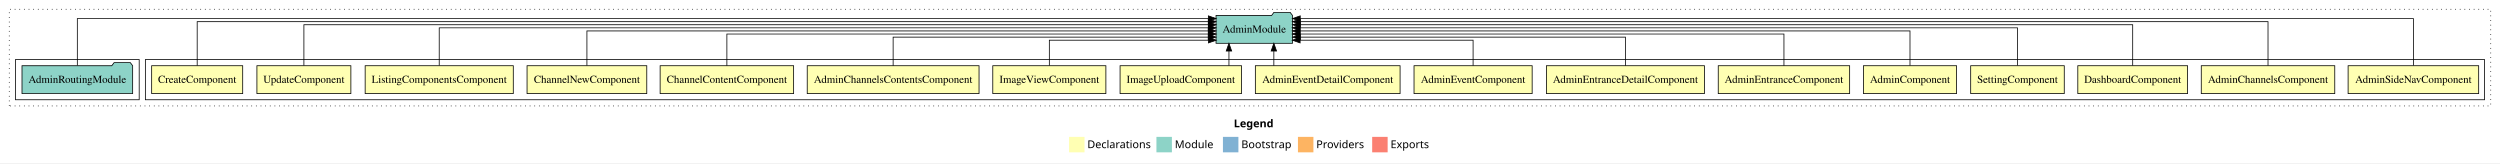
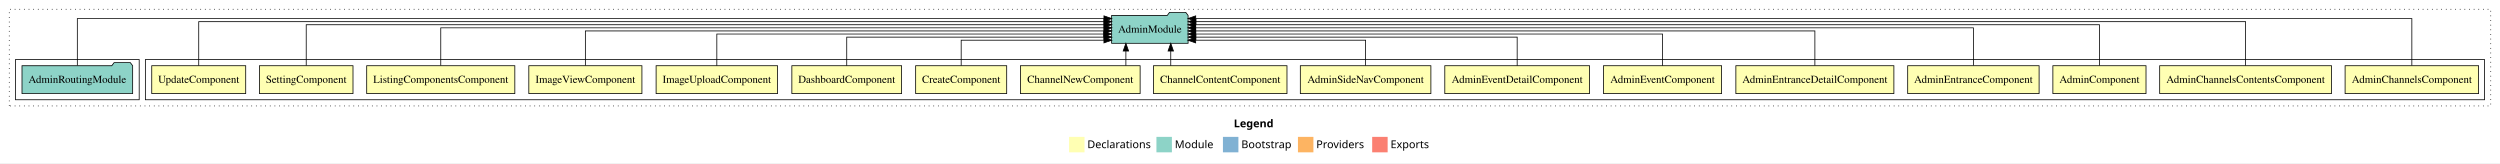
<svg xmlns="http://www.w3.org/2000/svg" width="3233pt" height="211pt" viewBox="0.00 0.00 3233.00 211.00">
  <g id="graph0" class="graph" transform="scale(1 1) rotate(0) translate(4 207)">
    <polygon fill="#ffffff" stroke="transparent" points="-4,4 -4,-207 3229,-207 3229,4 -4,4" />
    <text text-anchor="start" x="1591.509" y="-42.4" font-family="sans-serif" font-weight="bold" font-size="14.00" fill="#000000">Legend</text>
    <polygon fill="#ffffb3" stroke="transparent" points="1378.5,-10 1378.5,-30 1398.5,-30 1398.5,-10 1378.5,-10" />
    <text text-anchor="start" x="1402.129" y="-15.4" font-family="sans-serif" font-size="14.00" fill="#000000">  Declarations</text>
    <polygon fill="#8dd3c7" stroke="transparent" points="1491.5,-10 1491.5,-30 1511.5,-30 1511.5,-10 1491.5,-10" />
    <text text-anchor="start" x="1515.225" y="-15.4" font-family="sans-serif" font-size="14.00" fill="#000000">  Module</text>
    <polygon fill="#80b1d3" stroke="transparent" points="1577.5,-10 1577.5,-30 1597.5,-30 1597.5,-10 1577.5,-10" />
    <text text-anchor="start" x="1601.281" y="-15.4" font-family="sans-serif" font-size="14.00" fill="#000000">  Bootstrap</text>
    <polygon fill="#fdb462" stroke="transparent" points="1674.5,-10 1674.5,-30 1694.5,-30 1694.5,-10 1674.5,-10" />
    <text text-anchor="start" x="1698.173" y="-15.4" font-family="sans-serif" font-size="14.00" fill="#000000">  Providers</text>
    <polygon fill="#fb8072" stroke="transparent" points="1770.5,-10 1770.5,-30 1790.5,-30 1790.5,-10 1770.5,-10" />
    <text text-anchor="start" x="1794.226" y="-15.4" font-family="sans-serif" font-size="14.00" fill="#000000">  Exports</text>
    <g id="clust1" class="cluster">
      <polygon fill="none" stroke="#000000" stroke-dasharray="1,5" points="8,-70 8,-195 3217,-195 3217,-70 8,-70" />
    </g>
    <g id="clust2" class="cluster">
      <polygon fill="none" stroke="#000000" points="184,-78 184,-130 3209,-130 3209,-78 184,-78" />
    </g>
    <g id="clust20" class="cluster">
      <polygon fill="none" stroke="#000000" points="16,-78 16,-130 176,-130 176,-78 16,-78" />
    </g>
    <g id="node1" class="node">
-       <polygon fill="#ffffb3" stroke="#000000" points="3201.43,-122 3032.57,-122 3032.57,-86 3201.43,-86 3201.43,-122" />
-       <text text-anchor="middle" x="3117" y="-99.8" font-family="Times,serif" font-size="14.00" fill="#000000">AdminSideNavComponent</text>
+       <polygon fill="#ffffb3" stroke="#000000" points="3201.322,-122 3028.678,-122 3028.678,-86 3201.322,-86 3201.322,-122" />
+       <text text-anchor="middle" x="3115" y="-99.8" font-family="Times,serif" font-size="14.00" fill="#000000">AdminChannelsComponent</text>
    </g>
    <g id="node18" class="node">
-       <polygon fill="#8dd3c7" stroke="#000000" points="1667.439,-187 1664.439,-191 1643.439,-191 1640.439,-187 1568.561,-187 1568.561,-151 1667.439,-151 1667.439,-187" />
-       <text text-anchor="middle" x="1618" y="-164.8" font-family="Times,serif" font-size="14.00" fill="#000000">AdminModule</text>
+       <polygon fill="#8dd3c7" stroke="#000000" points="1532.439,-187 1529.439,-191 1508.439,-191 1505.439,-187 1433.561,-187 1433.561,-151 1532.439,-151 1532.439,-187" />
+       <text text-anchor="middle" x="1483" y="-164.8" font-family="Times,serif" font-size="14.00" fill="#000000">AdminModule</text>
    </g>
    <g id="edge1" class="edge">
-       <path fill="none" stroke="#000000" d="M3117,-122.323C3117,-145.66 3117,-183 3117,-183 3117,-183 1677.447,-183 1677.447,-183" />
-       <polygon fill="#000000" stroke="#000000" points="1677.447,-179.5 1667.447,-183 1677.447,-186.5 1677.447,-179.5" />
+       <path fill="none" stroke="#000000" d="M3115,-122.323C3115,-145.66 3115,-183 3115,-183 3115,-183 1542.287,-183 1542.287,-183" />
+       <polygon fill="#000000" stroke="#000000" points="1542.287,-179.5 1532.287,-183 1542.287,-186.5 1542.287,-179.5" />
    </g>
    <g id="node2" class="node">
-       <polygon fill="#ffffb3" stroke="#000000" points="3015.322,-122 2842.678,-122 2842.678,-86 3015.322,-86 3015.322,-122" />
-       <text text-anchor="middle" x="2929" y="-99.8" font-family="Times,serif" font-size="14.00" fill="#000000">AdminChannelsComponent</text>
+       <polygon fill="#ffffb3" stroke="#000000" points="3011.098,-122 2788.902,-122 2788.902,-86 3011.098,-86 3011.098,-122" />
+       <text text-anchor="middle" x="2900" y="-99.8" font-family="Times,serif" font-size="14.00" fill="#000000">AdminChannelsContentsComponent</text>
    </g>
    <g id="edge2" class="edge">
-       <path fill="none" stroke="#000000" d="M2929,-122.155C2929,-144.352 2929,-179 2929,-179 2929,-179 1677.395,-179 1677.395,-179" />
-       <polygon fill="#000000" stroke="#000000" points="1677.395,-175.5 1667.395,-179 1677.395,-182.5 1677.395,-175.5" />
+       <path fill="none" stroke="#000000" d="M2900,-122.155C2900,-144.352 2900,-179 2900,-179 2900,-179 1542.601,-179 1542.601,-179" />
+       <polygon fill="#000000" stroke="#000000" points="1542.601,-175.5 1532.601,-179 1542.601,-182.5 1542.601,-175.5" />
    </g>
    <g id="node3" class="node">
-       <polygon fill="#ffffb3" stroke="#000000" points="2824.973,-122 2683.027,-122 2683.027,-86 2824.973,-86 2824.973,-122" />
-       <text text-anchor="middle" x="2754" y="-99.8" font-family="Times,serif" font-size="14.00" fill="#000000">DashboardComponent</text>
+       <polygon fill="#ffffb3" stroke="#000000" points="2771.22,-122 2650.78,-122 2650.78,-86 2771.22,-86 2771.22,-122" />
+       <text text-anchor="middle" x="2711" y="-99.8" font-family="Times,serif" font-size="14.00" fill="#000000">AdminComponent</text>
    </g>
    <g id="edge3" class="edge">
-       <path fill="none" stroke="#000000" d="M2754,-122.284C2754,-143.321 2754,-175 2754,-175 2754,-175 1677.543,-175 1677.543,-175" />
-       <polygon fill="#000000" stroke="#000000" points="1677.543,-171.5 1667.543,-175 1677.543,-178.5 1677.543,-171.5" />
+       <path fill="none" stroke="#000000" d="M2711,-122.284C2711,-143.321 2711,-175 2711,-175 2711,-175 1542.278,-175 1542.278,-175" />
+       <polygon fill="#000000" stroke="#000000" points="1542.278,-171.5 1532.278,-175 1542.278,-178.5 1542.278,-171.5" />
    </g>
    <g id="node4" class="node">
-       <polygon fill="#ffffb3" stroke="#000000" points="2665.501,-122 2544.499,-122 2544.499,-86 2665.501,-86 2665.501,-122" />
-       <text text-anchor="middle" x="2605" y="-99.8" font-family="Times,serif" font-size="14.00" fill="#000000">SettingComponent</text>
+       <polygon fill="#ffffb3" stroke="#000000" points="2632.968,-122 2463.032,-122 2463.032,-86 2632.968,-86 2632.968,-122" />
+       <text text-anchor="middle" x="2548" y="-99.8" font-family="Times,serif" font-size="14.00" fill="#000000">AdminEntranceComponent</text>
    </g>
    <g id="edge4" class="edge">
-       <path fill="none" stroke="#000000" d="M2605,-122.308C2605,-142.145 2605,-171 2605,-171 2605,-171 1677.283,-171 1677.283,-171" />
-       <polygon fill="#000000" stroke="#000000" points="1677.283,-167.5 1667.283,-171 1677.283,-174.5 1677.283,-167.5" />
+       <path fill="none" stroke="#000000" d="M2548,-122.308C2548,-142.145 2548,-171 2548,-171 2548,-171 1542.231,-171 1542.231,-171" />
+       <polygon fill="#000000" stroke="#000000" points="1542.231,-167.5 1532.231,-171 1542.231,-174.5 1542.231,-167.5" />
    </g>
    <g id="node5" class="node">
-       <polygon fill="#ffffb3" stroke="#000000" points="2526.22,-122 2405.78,-122 2405.78,-86 2526.22,-86 2526.22,-122" />
-       <text text-anchor="middle" x="2466" y="-99.8" font-family="Times,serif" font-size="14.00" fill="#000000">AdminComponent</text>
+       <polygon fill="#ffffb3" stroke="#000000" points="2445.175,-122 2240.825,-122 2240.825,-86 2445.175,-86 2445.175,-122" />
+       <text text-anchor="middle" x="2343" y="-99.8" font-family="Times,serif" font-size="14.00" fill="#000000">AdminEntranceDetailComponent</text>
    </g>
    <g id="edge5" class="edge">
-       <path fill="none" stroke="#000000" d="M2466,-122.222C2466,-140.828 2466,-167 2466,-167 2466,-167 1677.257,-167 1677.257,-167" />
-       <polygon fill="#000000" stroke="#000000" points="1677.257,-163.5 1667.257,-167 1677.257,-170.5 1677.257,-163.5" />
+       <path fill="none" stroke="#000000" d="M2343,-122.222C2343,-140.828 2343,-167 2343,-167 2343,-167 1542.326,-167 1542.326,-167" />
+       <polygon fill="#000000" stroke="#000000" points="1542.326,-163.5 1532.326,-167 1542.326,-170.5 1542.326,-163.5" />
    </g>
    <g id="node6" class="node">
-       <polygon fill="#ffffb3" stroke="#000000" points="2387.968,-122 2218.032,-122 2218.032,-86 2387.968,-86 2387.968,-122" />
-       <text text-anchor="middle" x="2303" y="-99.8" font-family="Times,serif" font-size="14.00" fill="#000000">AdminEntranceComponent</text>
+       <polygon fill="#ffffb3" stroke="#000000" points="2222.378,-122 2069.622,-122 2069.622,-86 2222.378,-86 2222.378,-122" />
+       <text text-anchor="middle" x="2146" y="-99.8" font-family="Times,serif" font-size="14.00" fill="#000000">AdminEventComponent</text>
    </g>
    <g id="edge6" class="edge">
-       <path fill="none" stroke="#000000" d="M2303,-122.022C2303,-139.373 2303,-163 2303,-163 2303,-163 1677.264,-163 1677.264,-163" />
-       <polygon fill="#000000" stroke="#000000" points="1677.264,-159.5 1667.264,-163 1677.264,-166.5 1677.264,-159.5" />
+       <path fill="none" stroke="#000000" d="M2146,-122.022C2146,-139.373 2146,-163 2146,-163 2146,-163 1542.291,-163 1542.291,-163" />
+       <polygon fill="#000000" stroke="#000000" points="1542.291,-159.5 1532.291,-163 1542.291,-166.5 1542.291,-159.5" />
    </g>
    <g id="node7" class="node">
-       <polygon fill="#ffffb3" stroke="#000000" points="2200.175,-122 1995.824,-122 1995.824,-86 2200.175,-86 2200.175,-122" />
-       <text text-anchor="middle" x="2098" y="-99.8" font-family="Times,serif" font-size="14.00" fill="#000000">AdminEntranceDetailComponent</text>
+       <polygon fill="#ffffb3" stroke="#000000" points="2051.586,-122 1864.414,-122 1864.414,-86 2051.586,-86 2051.586,-122" />
+       <text text-anchor="middle" x="1958" y="-99.8" font-family="Times,serif" font-size="14.00" fill="#000000">AdminEventDetailComponent</text>
    </g>
    <g id="edge7" class="edge">
-       <path fill="none" stroke="#000000" d="M2098,-122.009C2098,-138.049 2098,-159 2098,-159 2098,-159 1677.561,-159 1677.561,-159" />
-       <polygon fill="#000000" stroke="#000000" points="1677.561,-155.5 1667.561,-159 1677.561,-162.5 1677.561,-155.5" />
+       <path fill="none" stroke="#000000" d="M1958,-122.009C1958,-138.049 1958,-159 1958,-159 1958,-159 1542.489,-159 1542.489,-159" />
+       <polygon fill="#000000" stroke="#000000" points="1542.489,-155.5 1532.489,-159 1542.489,-162.5 1542.489,-155.5" />
    </g>
    <g id="node8" class="node">
-       <polygon fill="#ffffb3" stroke="#000000" points="1977.378,-122 1824.622,-122 1824.622,-86 1977.378,-86 1977.378,-122" />
-       <text text-anchor="middle" x="1901" y="-99.8" font-family="Times,serif" font-size="14.00" fill="#000000">AdminEventComponent</text>
+       <polygon fill="#ffffb3" stroke="#000000" points="1846.43,-122 1677.57,-122 1677.57,-86 1846.43,-86 1846.43,-122" />
+       <text text-anchor="middle" x="1762" y="-99.8" font-family="Times,serif" font-size="14.00" fill="#000000">AdminSideNavComponent</text>
    </g>
    <g id="edge8" class="edge">
-       <path fill="none" stroke="#000000" d="M1901,-122.124C1901,-136.783 1901,-155 1901,-155 1901,-155 1677.295,-155 1677.295,-155" />
-       <polygon fill="#000000" stroke="#000000" points="1677.295,-151.5 1667.295,-155 1677.295,-158.5 1677.295,-151.5" />
+       <path fill="none" stroke="#000000" d="M1762,-122.124C1762,-136.783 1762,-155 1762,-155 1762,-155 1542.237,-155 1542.237,-155" />
+       <polygon fill="#000000" stroke="#000000" points="1542.237,-151.5 1532.237,-155 1542.237,-158.5 1542.237,-151.5" />
    </g>
    <g id="node9" class="node">
-       <polygon fill="#ffffb3" stroke="#000000" points="1806.586,-122 1619.414,-122 1619.414,-86 1806.586,-86 1806.586,-122" />
-       <text text-anchor="middle" x="1713" y="-99.8" font-family="Times,serif" font-size="14.00" fill="#000000">AdminEventDetailComponent</text>
+       <polygon fill="#ffffb3" stroke="#000000" points="1660.322,-122 1487.678,-122 1487.678,-86 1660.322,-86 1660.322,-122" />
+       <text text-anchor="middle" x="1574" y="-99.8" font-family="Times,serif" font-size="14.00" fill="#000000">ChannelContentComponent</text>
    </g>
    <g id="edge9" class="edge">
-       <path fill="none" stroke="#000000" d="M1643.338,-122.106C1643.338,-122.106 1643.338,-140.991 1643.338,-140.991" />
-       <polygon fill="#000000" stroke="#000000" points="1639.838,-140.991 1643.338,-150.991 1646.838,-140.991 1639.838,-140.991" />
+       <path fill="none" stroke="#000000" d="M1510.029,-122.106C1510.029,-122.106 1510.029,-140.991 1510.029,-140.991" />
+       <polygon fill="#000000" stroke="#000000" points="1506.529,-140.991 1510.029,-150.991 1513.529,-140.991 1506.529,-140.991" />
    </g>
    <g id="node10" class="node">
-       <polygon fill="#ffffb3" stroke="#000000" points="1601.525,-122 1444.475,-122 1444.475,-86 1601.525,-86 1601.525,-122" />
-       <text text-anchor="middle" x="1523" y="-99.8" font-family="Times,serif" font-size="14.00" fill="#000000">ImageUploadComponent</text>
+       <polygon fill="#ffffb3" stroke="#000000" points="1470.417,-122 1315.583,-122 1315.583,-86 1470.417,-86 1470.417,-122" />
+       <text text-anchor="middle" x="1393" y="-99.8" font-family="Times,serif" font-size="14.00" fill="#000000">ChannelNewComponent</text>
    </g>
    <g id="edge10" class="edge">
-       <path fill="none" stroke="#000000" d="M1585.272,-122.106C1585.272,-122.106 1585.272,-140.991 1585.272,-140.991" />
-       <polygon fill="#000000" stroke="#000000" points="1581.772,-140.991 1585.272,-150.991 1588.772,-140.991 1581.772,-140.991" />
+       <path fill="none" stroke="#000000" d="M1451.995,-122.106C1451.995,-122.106 1451.995,-140.991 1451.995,-140.991" />
+       <polygon fill="#000000" stroke="#000000" points="1448.495,-140.991 1451.995,-150.991 1455.495,-140.991 1448.495,-140.991" />
    </g>
    <g id="node11" class="node">
-       <polygon fill="#ffffb3" stroke="#000000" points="1426.132,-122 1279.868,-122 1279.868,-86 1426.132,-86 1426.132,-122" />
-       <text text-anchor="middle" x="1353" y="-99.8" font-family="Times,serif" font-size="14.00" fill="#000000">ImageViewComponent</text>
+       <polygon fill="#ffffb3" stroke="#000000" points="1297.864,-122 1180.136,-122 1180.136,-86 1297.864,-86 1297.864,-122" />
+       <text text-anchor="middle" x="1239" y="-99.8" font-family="Times,serif" font-size="14.00" fill="#000000">CreateComponent</text>
    </g>
    <g id="edge11" class="edge">
-       <path fill="none" stroke="#000000" d="M1353,-122.124C1353,-136.783 1353,-155 1353,-155 1353,-155 1558.777,-155 1558.777,-155" />
-       <polygon fill="#000000" stroke="#000000" points="1558.777,-158.5 1568.777,-155 1558.776,-151.5 1558.777,-158.5" />
+       <path fill="none" stroke="#000000" d="M1239,-122.124C1239,-136.783 1239,-155 1239,-155 1239,-155 1423.623,-155 1423.623,-155" />
+       <polygon fill="#000000" stroke="#000000" points="1423.623,-158.5 1433.623,-155 1423.623,-151.5 1423.623,-158.5" />
    </g>
    <g id="node12" class="node">
-       <polygon fill="#ffffb3" stroke="#000000" points="1262.098,-122 1039.902,-122 1039.902,-86 1262.098,-86 1262.098,-122" />
-       <text text-anchor="middle" x="1151" y="-99.8" font-family="Times,serif" font-size="14.00" fill="#000000">AdminChannelsContentsComponent</text>
+       <polygon fill="#ffffb3" stroke="#000000" points="1161.973,-122 1020.027,-122 1020.027,-86 1161.973,-86 1161.973,-122" />
+       <text text-anchor="middle" x="1091" y="-99.8" font-family="Times,serif" font-size="14.00" fill="#000000">DashboardComponent</text>
    </g>
    <g id="edge12" class="edge">
-       <path fill="none" stroke="#000000" d="M1151,-122.009C1151,-138.049 1151,-159 1151,-159 1151,-159 1558.465,-159 1558.465,-159" />
-       <polygon fill="#000000" stroke="#000000" points="1558.465,-162.5 1568.465,-159 1558.465,-155.5 1558.465,-162.5" />
+       <path fill="none" stroke="#000000" d="M1091,-122.009C1091,-138.049 1091,-159 1091,-159 1091,-159 1423.75,-159 1423.75,-159" />
+       <polygon fill="#000000" stroke="#000000" points="1423.75,-162.5 1433.75,-159 1423.75,-155.5 1423.75,-162.5" />
    </g>
    <g id="node13" class="node">
-       <polygon fill="#ffffb3" stroke="#000000" points="1022.322,-122 849.678,-122 849.678,-86 1022.322,-86 1022.322,-122" />
-       <text text-anchor="middle" x="936" y="-99.8" font-family="Times,serif" font-size="14.00" fill="#000000">ChannelContentComponent</text>
+       <polygon fill="#ffffb3" stroke="#000000" points="1001.525,-122 844.475,-122 844.475,-86 1001.525,-86 1001.525,-122" />
+       <text text-anchor="middle" x="923" y="-99.8" font-family="Times,serif" font-size="14.00" fill="#000000">ImageUploadComponent</text>
    </g>
    <g id="edge13" class="edge">
-       <path fill="none" stroke="#000000" d="M936,-122.022C936,-139.373 936,-163 936,-163 936,-163 1558.678,-163 1558.678,-163" />
-       <polygon fill="#000000" stroke="#000000" points="1558.678,-166.5 1568.678,-163 1558.678,-159.5 1558.678,-166.5" />
+       <path fill="none" stroke="#000000" d="M923,-122.022C923,-139.373 923,-163 923,-163 923,-163 1423.304,-163 1423.304,-163" />
+       <polygon fill="#000000" stroke="#000000" points="1423.304,-166.5 1433.304,-163 1423.304,-159.5 1423.304,-166.5" />
    </g>
    <g id="node14" class="node">
-       <polygon fill="#ffffb3" stroke="#000000" points="832.417,-122 677.583,-122 677.583,-86 832.417,-86 832.417,-122" />
-       <text text-anchor="middle" x="755" y="-99.8" font-family="Times,serif" font-size="14.00" fill="#000000">ChannelNewComponent</text>
+       <polygon fill="#ffffb3" stroke="#000000" points="826.132,-122 679.868,-122 679.868,-86 826.132,-86 826.132,-122" />
+       <text text-anchor="middle" x="753" y="-99.8" font-family="Times,serif" font-size="14.00" fill="#000000">ImageViewComponent</text>
    </g>
    <g id="edge14" class="edge">
-       <path fill="none" stroke="#000000" d="M755,-122.222C755,-140.828 755,-167 755,-167 755,-167 1558.502,-167 1558.502,-167" />
-       <polygon fill="#000000" stroke="#000000" points="1558.502,-170.5 1568.502,-167 1558.502,-163.5 1558.502,-170.5" />
+       <path fill="none" stroke="#000000" d="M753,-122.222C753,-140.828 753,-167 753,-167 753,-167 1423.684,-167 1423.684,-167" />
+       <polygon fill="#000000" stroke="#000000" points="1423.684,-170.5 1433.684,-167 1423.684,-163.5 1423.684,-170.5" />
    </g>
    <g id="node15" class="node">
-       <polygon fill="#ffffb3" stroke="#000000" points="659.779,-122 468.221,-122 468.221,-86 659.779,-86 659.779,-122" />
-       <text text-anchor="middle" x="564" y="-99.8" font-family="Times,serif" font-size="14.00" fill="#000000">ListingComponentsComponent</text>
+       <polygon fill="#ffffb3" stroke="#000000" points="661.779,-122 470.221,-122 470.221,-86 661.779,-86 661.779,-122" />
+       <text text-anchor="middle" x="566" y="-99.8" font-family="Times,serif" font-size="14.00" fill="#000000">ListingComponentsComponent</text>
    </g>
    <g id="edge15" class="edge">
-       <path fill="none" stroke="#000000" d="M564,-122.308C564,-142.145 564,-171 564,-171 564,-171 1558.577,-171 1558.577,-171" />
-       <polygon fill="#000000" stroke="#000000" points="1558.577,-174.5 1568.577,-171 1558.577,-167.5 1558.577,-174.5" />
+       <path fill="none" stroke="#000000" d="M566,-122.308C566,-142.145 566,-171 566,-171 566,-171 1423.698,-171 1423.698,-171" />
+       <polygon fill="#000000" stroke="#000000" points="1423.698,-174.5 1433.698,-171 1423.698,-167.5 1423.698,-174.5" />
    </g>
    <g id="node16" class="node">
-       <polygon fill="#ffffb3" stroke="#000000" points="449.759,-122 328.241,-122 328.241,-86 449.759,-86 449.759,-122" />
-       <text text-anchor="middle" x="389" y="-99.8" font-family="Times,serif" font-size="14.00" fill="#000000">UpdateComponent</text>
+       <polygon fill="#ffffb3" stroke="#000000" points="452.501,-122 331.499,-122 331.499,-86 452.501,-86 452.501,-122" />
+       <text text-anchor="middle" x="392" y="-99.8" font-family="Times,serif" font-size="14.00" fill="#000000">SettingComponent</text>
    </g>
    <g id="edge16" class="edge">
-       <path fill="none" stroke="#000000" d="M389,-122.284C389,-143.321 389,-175 389,-175 389,-175 1558.682,-175 1558.682,-175" />
-       <polygon fill="#000000" stroke="#000000" points="1558.682,-178.5 1568.682,-175 1558.682,-171.5 1558.682,-178.5" />
+       <path fill="none" stroke="#000000" d="M392,-122.284C392,-143.321 392,-175 392,-175 392,-175 1423.645,-175 1423.645,-175" />
+       <polygon fill="#000000" stroke="#000000" points="1423.645,-178.5 1433.645,-175 1423.645,-171.5 1423.645,-178.5" />
    </g>
    <g id="node17" class="node">
-       <polygon fill="#ffffb3" stroke="#000000" points="309.864,-122 192.136,-122 192.136,-86 309.864,-86 309.864,-122" />
-       <text text-anchor="middle" x="251" y="-99.8" font-family="Times,serif" font-size="14.00" fill="#000000">CreateComponent</text>
+       <polygon fill="#ffffb3" stroke="#000000" points="313.759,-122 192.241,-122 192.241,-86 313.759,-86 313.759,-122" />
+       <text text-anchor="middle" x="253" y="-99.8" font-family="Times,serif" font-size="14.00" fill="#000000">UpdateComponent</text>
    </g>
    <g id="edge17" class="edge">
-       <path fill="none" stroke="#000000" d="M251,-122.155C251,-144.352 251,-179 251,-179 251,-179 1558.54,-179 1558.54,-179" />
-       <polygon fill="#000000" stroke="#000000" points="1558.54,-182.5 1568.54,-179 1558.54,-175.5 1558.54,-182.5" />
+       <path fill="none" stroke="#000000" d="M253,-122.155C253,-144.352 253,-179 253,-179 253,-179 1423.642,-179 1423.642,-179" />
+       <polygon fill="#000000" stroke="#000000" points="1423.642,-182.5 1433.642,-179 1423.642,-175.5 1423.642,-182.5" />
    </g>
    <g id="node19" class="node">
      <polygon fill="#8dd3c7" stroke="#000000" points="167.556,-122 164.556,-126 143.556,-126 140.556,-122 24.444,-122 24.444,-86 167.556,-86 167.556,-122" />
      <text text-anchor="middle" x="96" y="-99.8" font-family="Times,serif" font-size="14.00" fill="#000000">AdminRoutingModule</text>
    </g>
    <g id="edge18" class="edge">
-       <path fill="none" stroke="#000000" d="M96,-122.323C96,-145.66 96,-183 96,-183 96,-183 1558.656,-183 1558.656,-183" />
-       <polygon fill="#000000" stroke="#000000" points="1558.656,-186.5 1568.656,-183 1558.656,-179.5 1558.656,-186.5" />
+       <path fill="none" stroke="#000000" d="M96,-122.323C96,-145.66 96,-183 96,-183 96,-183 1423.636,-183 1423.636,-183" />
+       <polygon fill="#000000" stroke="#000000" points="1423.636,-186.5 1433.636,-183 1423.636,-179.5 1423.636,-186.5" />
    </g>
  </g>
</svg>
